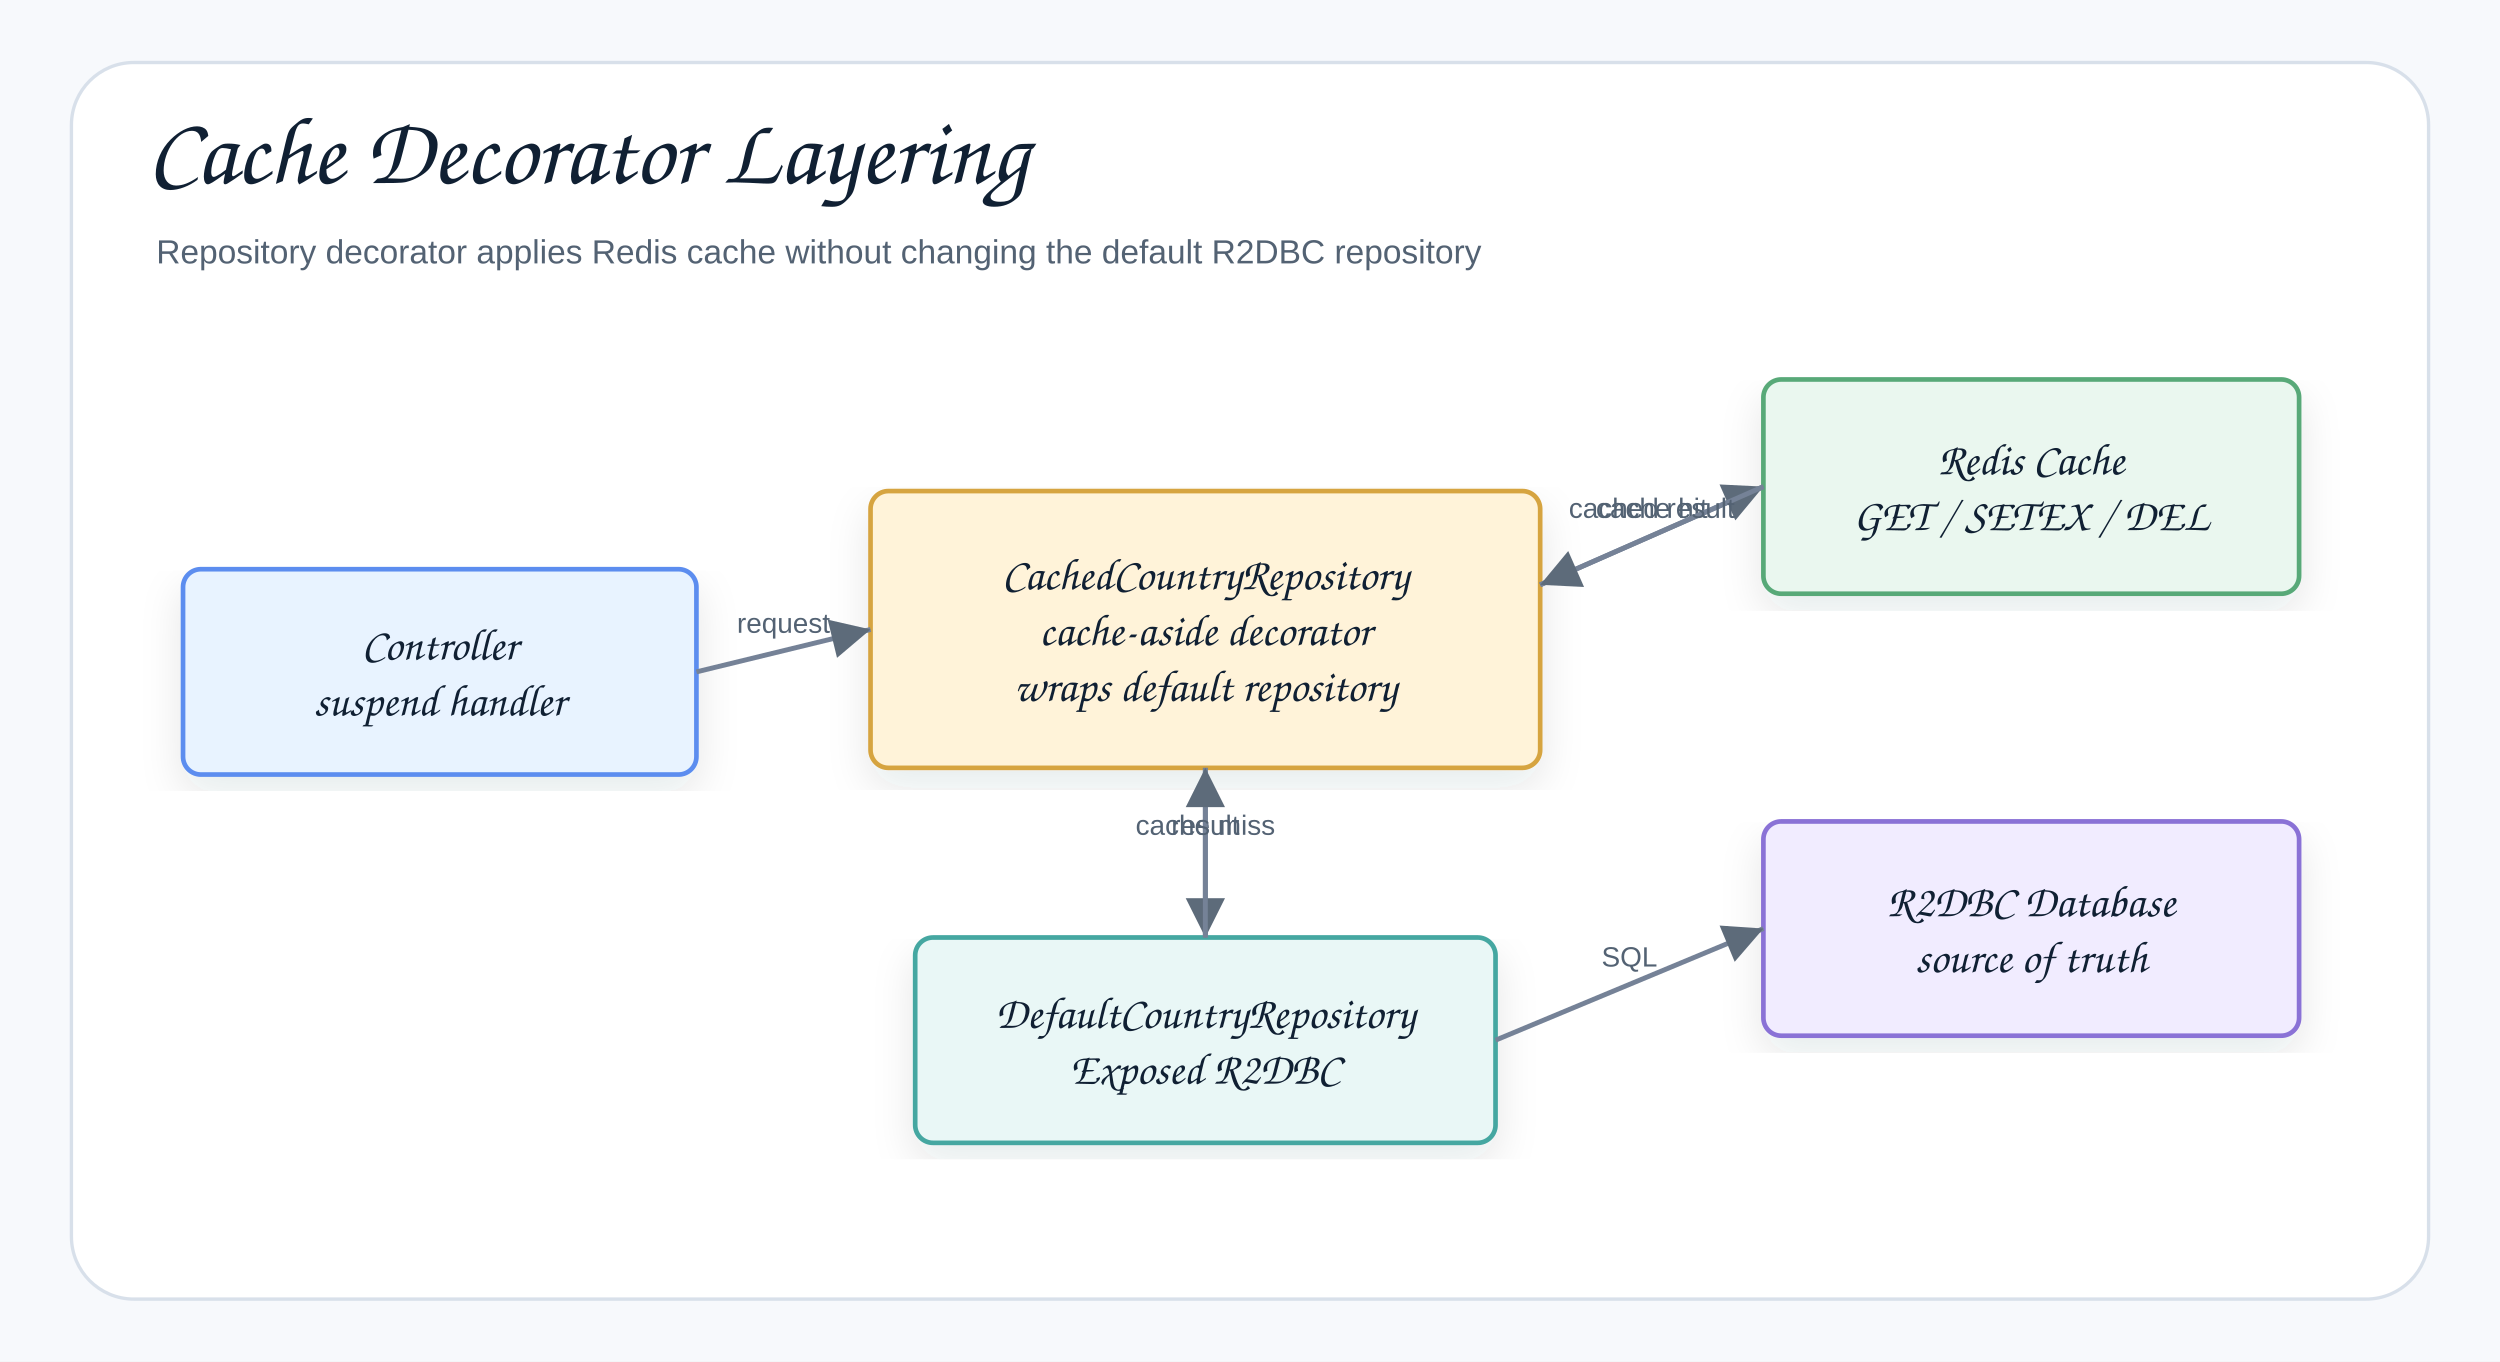
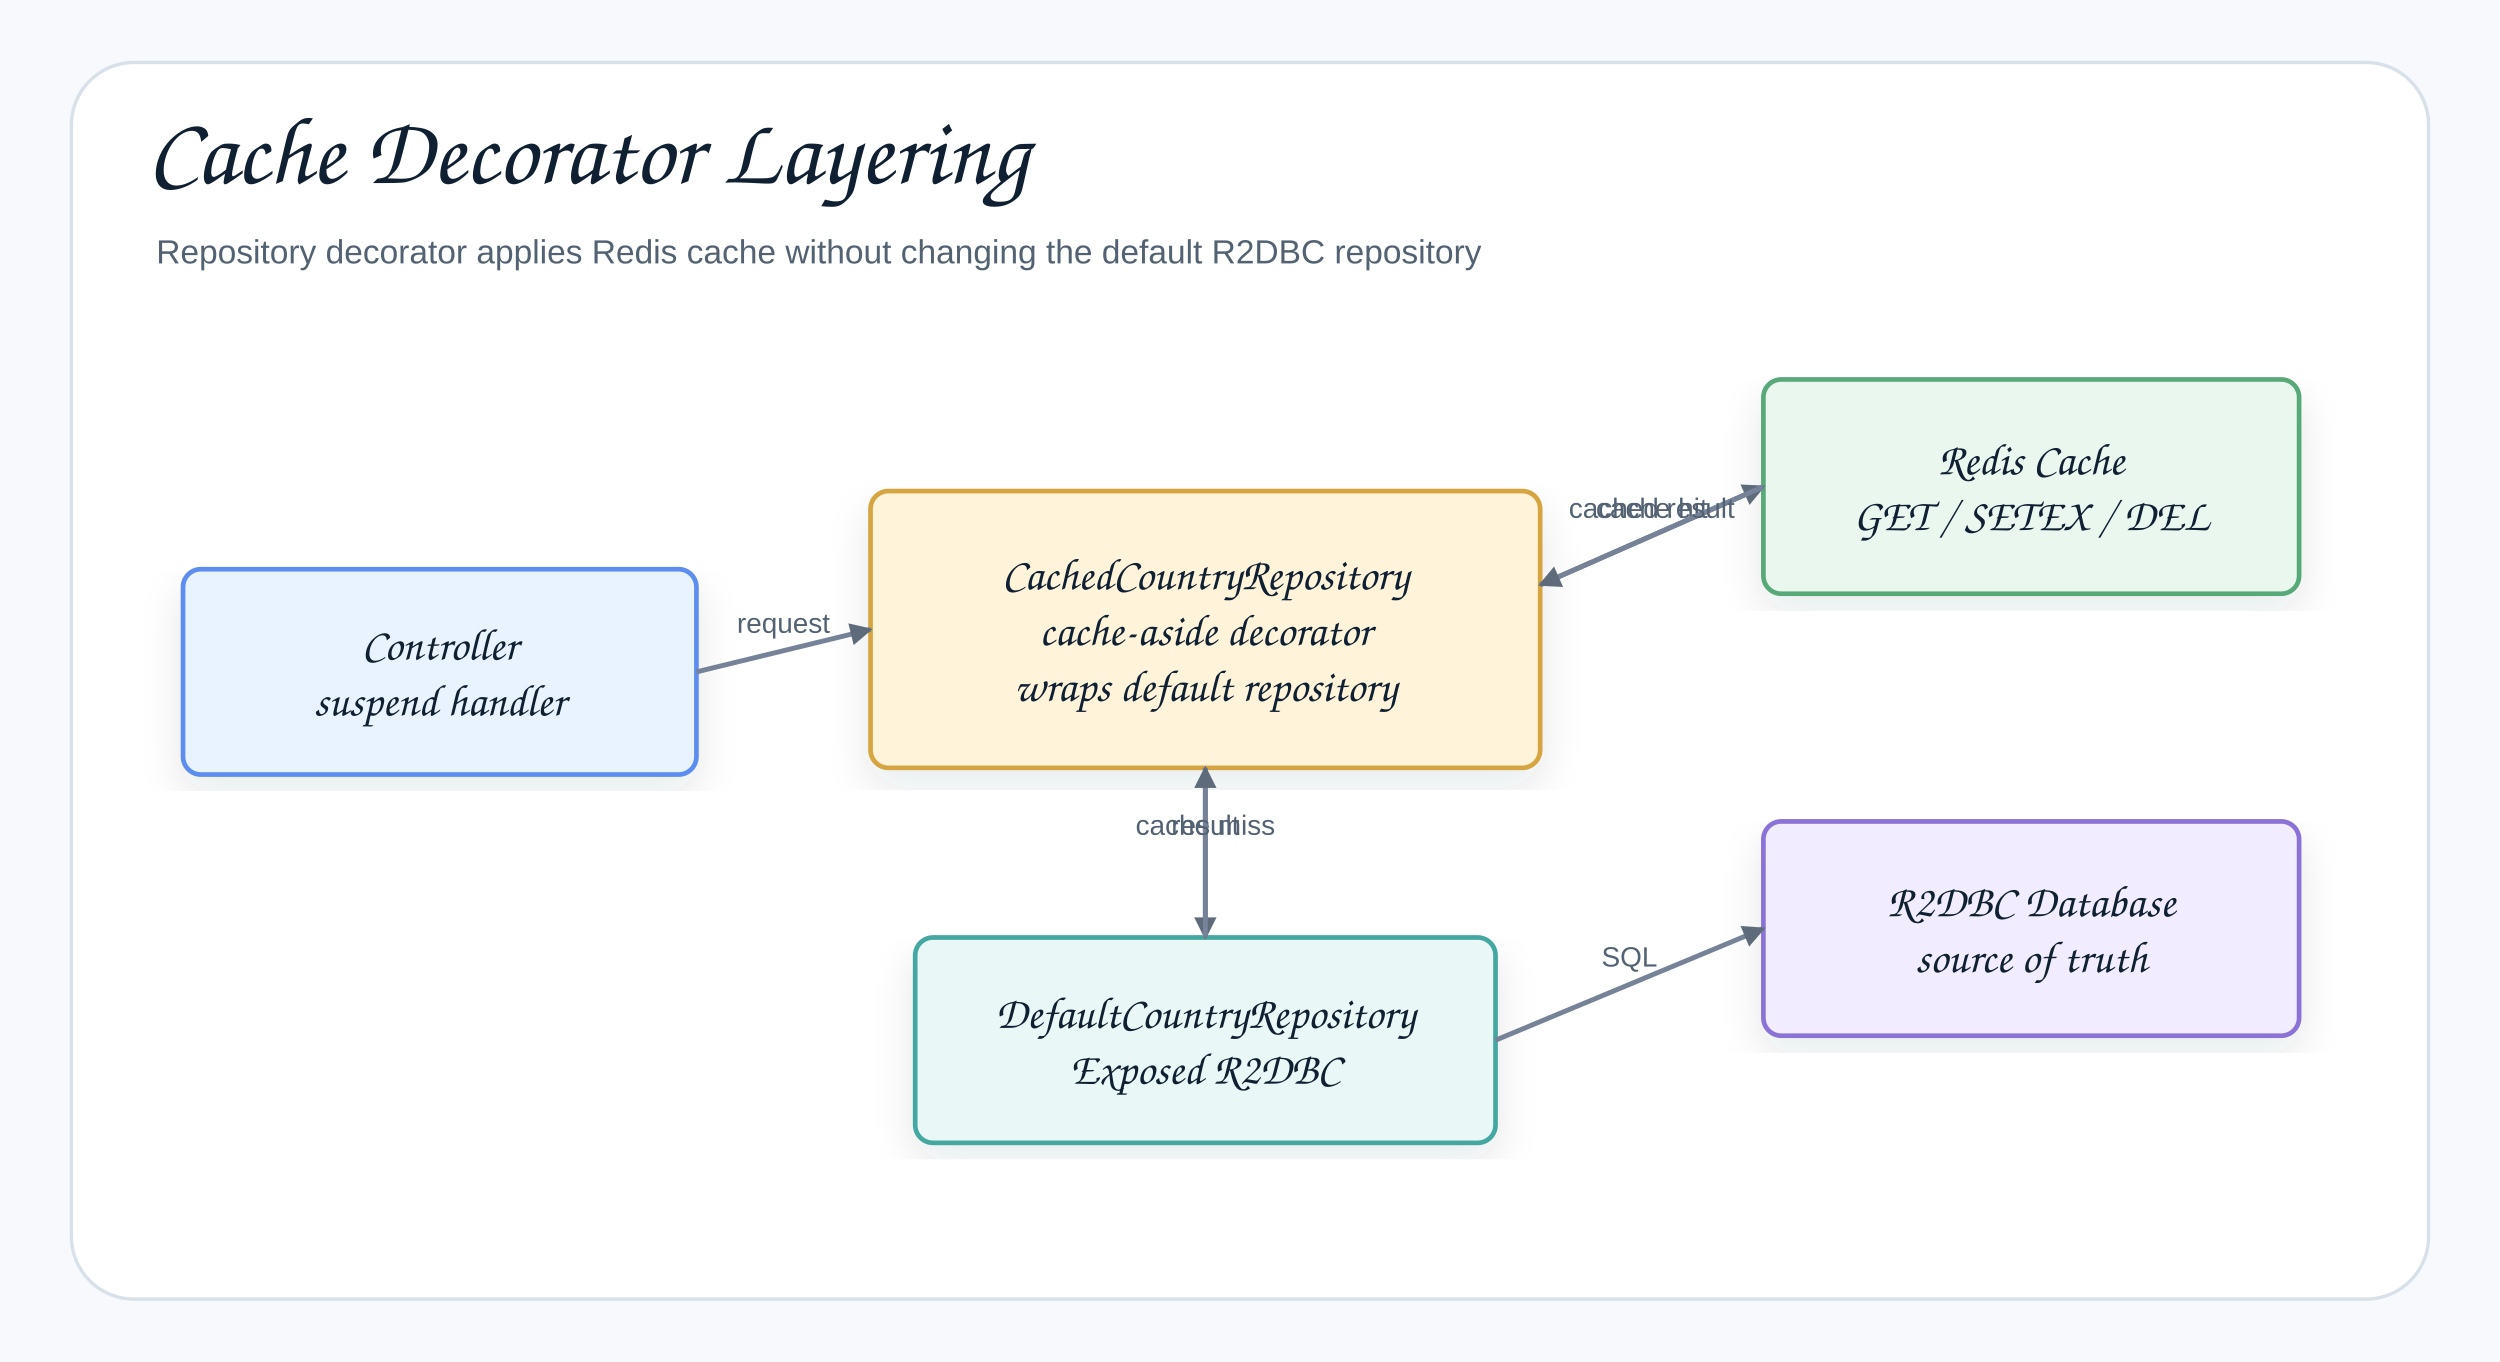
<svg xmlns="http://www.w3.org/2000/svg" width="1120" height="610" viewBox="0 0 1120 610" role="img" aria-label="Cache Decorator Layering">
  <defs>
    <filter id="shadow" x="-8%" y="-8%" width="116%" height="116%">
      <feDropShadow dx="0" dy="8" stdDeviation="9" flood-color="#1f2937" flood-opacity="0.10" />
    </filter>
-     <marker id="arrow" markerWidth="10" markerHeight="10" refX="9" refY="5" orient="auto" markerUnits="strokeWidth">
-       <path d="M1,1 L9,5 L1,9 Z" fill="#5D6B7A" />
+     <marker id="arrow" markerUnits="userSpaceOnUse" markerWidth="10" markerHeight="10" refX="9" refY="5" orient="auto">
+       <path d="M 0 0 L 10 5 L 0 10 Z" fill="#5D6B7A" />
    </marker>
    <style>
    .canvas{fill:#f7f9fc}.frame{fill:#fff;stroke:#d8e0ea;stroke-width:1.5}
    .title{font-family:"Architects Daughter","Comic Sans MS","Comic Sans",cursive;font-size:43px;font-weight:400;fill:#102033}
    .subtitle{font-family:"Comic Sans MS","Comic Sans","Comic Neue",Arial,sans-serif;font-size:15px;font-weight:400;fill:#536273}
    .label{font-family:"Architects Daughter","Comic Sans MS","Comic Sans",cursive;font-size:24px;font-weight:400;fill:#102033}
    .smallLabel{font-family:"Architects Daughter","Comic Sans MS","Comic Sans",cursive;font-size:20px;font-weight:400;fill:#102033}
    .mono{font-family:"Comic Sans MS","Comic Sans","Comic Neue",Arial,sans-serif;font-size:12.5px;font-weight:400;fill:#102033}
    .small{font-family:"Comic Sans MS","Comic Sans","Comic Neue",Arial,sans-serif;font-size:12.5px;font-weight:400;fill:#536273}
    .card{stroke-width:2.1;filter:url(#shadow)}.soft{stroke-width:1.7}
    .line{stroke:#758297;stroke-width:2.2;fill:none;marker-end:url(#arrow)}
    .plain{stroke:#758297;stroke-width:2.0;fill:none}.dash{stroke:#758297;stroke-width:2.0;stroke-dasharray:7 6;fill:none;marker-end:url(#arrow)}
  </style>
  </defs>
  <rect class="canvas" width="1120" height="610" />
  <rect class="frame" x="32" y="28" width="1056" height="554" rx="28" />
  <text class="title" x="66" y="82">Cache Decorator Layering</text>
  <text class="subtitle" x="70" y="118">Repository decorator applies Redis cache without changing the default R2DBC repository</text>
  <g transform="translate(82,255)">
    <rect class="card" x="0" y="0" width="230" height="92" rx="8" fill="#E8F3FF" stroke="#5B8DEF" />
    <text class="smallLabel" x="115" y="40.5" text-anchor="middle">Controller</text>
    <text class="smallLabel" x="115" y="65.5" text-anchor="middle">suspend handler</text>
  </g>
  <g transform="translate(390,220)">
    <rect class="card" x="0" y="0" width="300" height="124" rx="8" fill="#FFF3D9" stroke="#D6A441" />
    <text class="smallLabel" x="150" y="44" text-anchor="middle">CachedCountryRepository</text>
    <text class="smallLabel" x="150" y="69" text-anchor="middle">cache-aside decorator</text>
    <text class="smallLabel" x="150" y="94" text-anchor="middle">wraps default repository</text>
  </g>
  <g transform="translate(790,170)">
    <rect class="card" x="0" y="0" width="240" height="96" rx="8" fill="#EAF7EF" stroke="#58A978" />
    <text class="smallLabel" x="120" y="42.5" text-anchor="middle">Redis Cache</text>
    <text class="smallLabel" x="120" y="67.5" text-anchor="middle">GET / SETEX / DEL</text>
  </g>
  <g transform="translate(790,368)">
    <rect class="card" x="0" y="0" width="240" height="96" rx="8" fill="#F1ECFF" stroke="#8A72D6" />
    <text class="smallLabel" x="120" y="42.5" text-anchor="middle">R2DBC Database</text>
    <text class="smallLabel" x="120" y="67.5" text-anchor="middle">source of truth</text>
  </g>
  <g transform="translate(410,420)">
    <rect class="card" x="0" y="0" width="260" height="92" rx="8" fill="#E9F7F6" stroke="#45A7A1" />
    <text class="smallLabel" x="130" y="40.5" text-anchor="middle">DefaultCountryRepository</text>
    <text class="smallLabel" x="130" y="65.5" text-anchor="middle">Exposed R2DBC</text>
  </g>
-   <path class="line" d="M312 301 L390 282" />
+   <path class="line" d="M312 301 L390 282" data-connector="line" />
  <text class="small" x="351" y="283.5" text-anchor="middle">request</text>
-   <path class="line" d="M690 262 L790 218" />
+   <path class="line" d="M690 262 L790 218" data-connector="line" />
  <text class="small" x="740" y="232" text-anchor="middle">cache hit</text>
-   <path class="line" d="M540 344 L540 420" />
+   <path class="line" d="M540 344 L540 420" data-connector="line" />
  <text class="small" x="540" y="374" text-anchor="middle">cache miss</text>
-   <path class="line" d="M670 466 L790 416" />
+   <path class="line" d="M670 466 L790 416" data-connector="line" />
  <text class="small" x="730" y="433" text-anchor="middle">SQL</text>
-   <path class="line" d="M540 420 L540 344" />
+   <path class="line" d="M540 420 L540 344" data-connector="line" />
  <text class="small" x="540" y="374" text-anchor="middle">result</text>
-   <path class="line" d="M790 218 L690 262" />
+   <path class="line" d="M790 218 L690 262" data-connector="line" />
  <text class="small" x="740" y="232" text-anchor="middle">cached result</text>
</svg>
